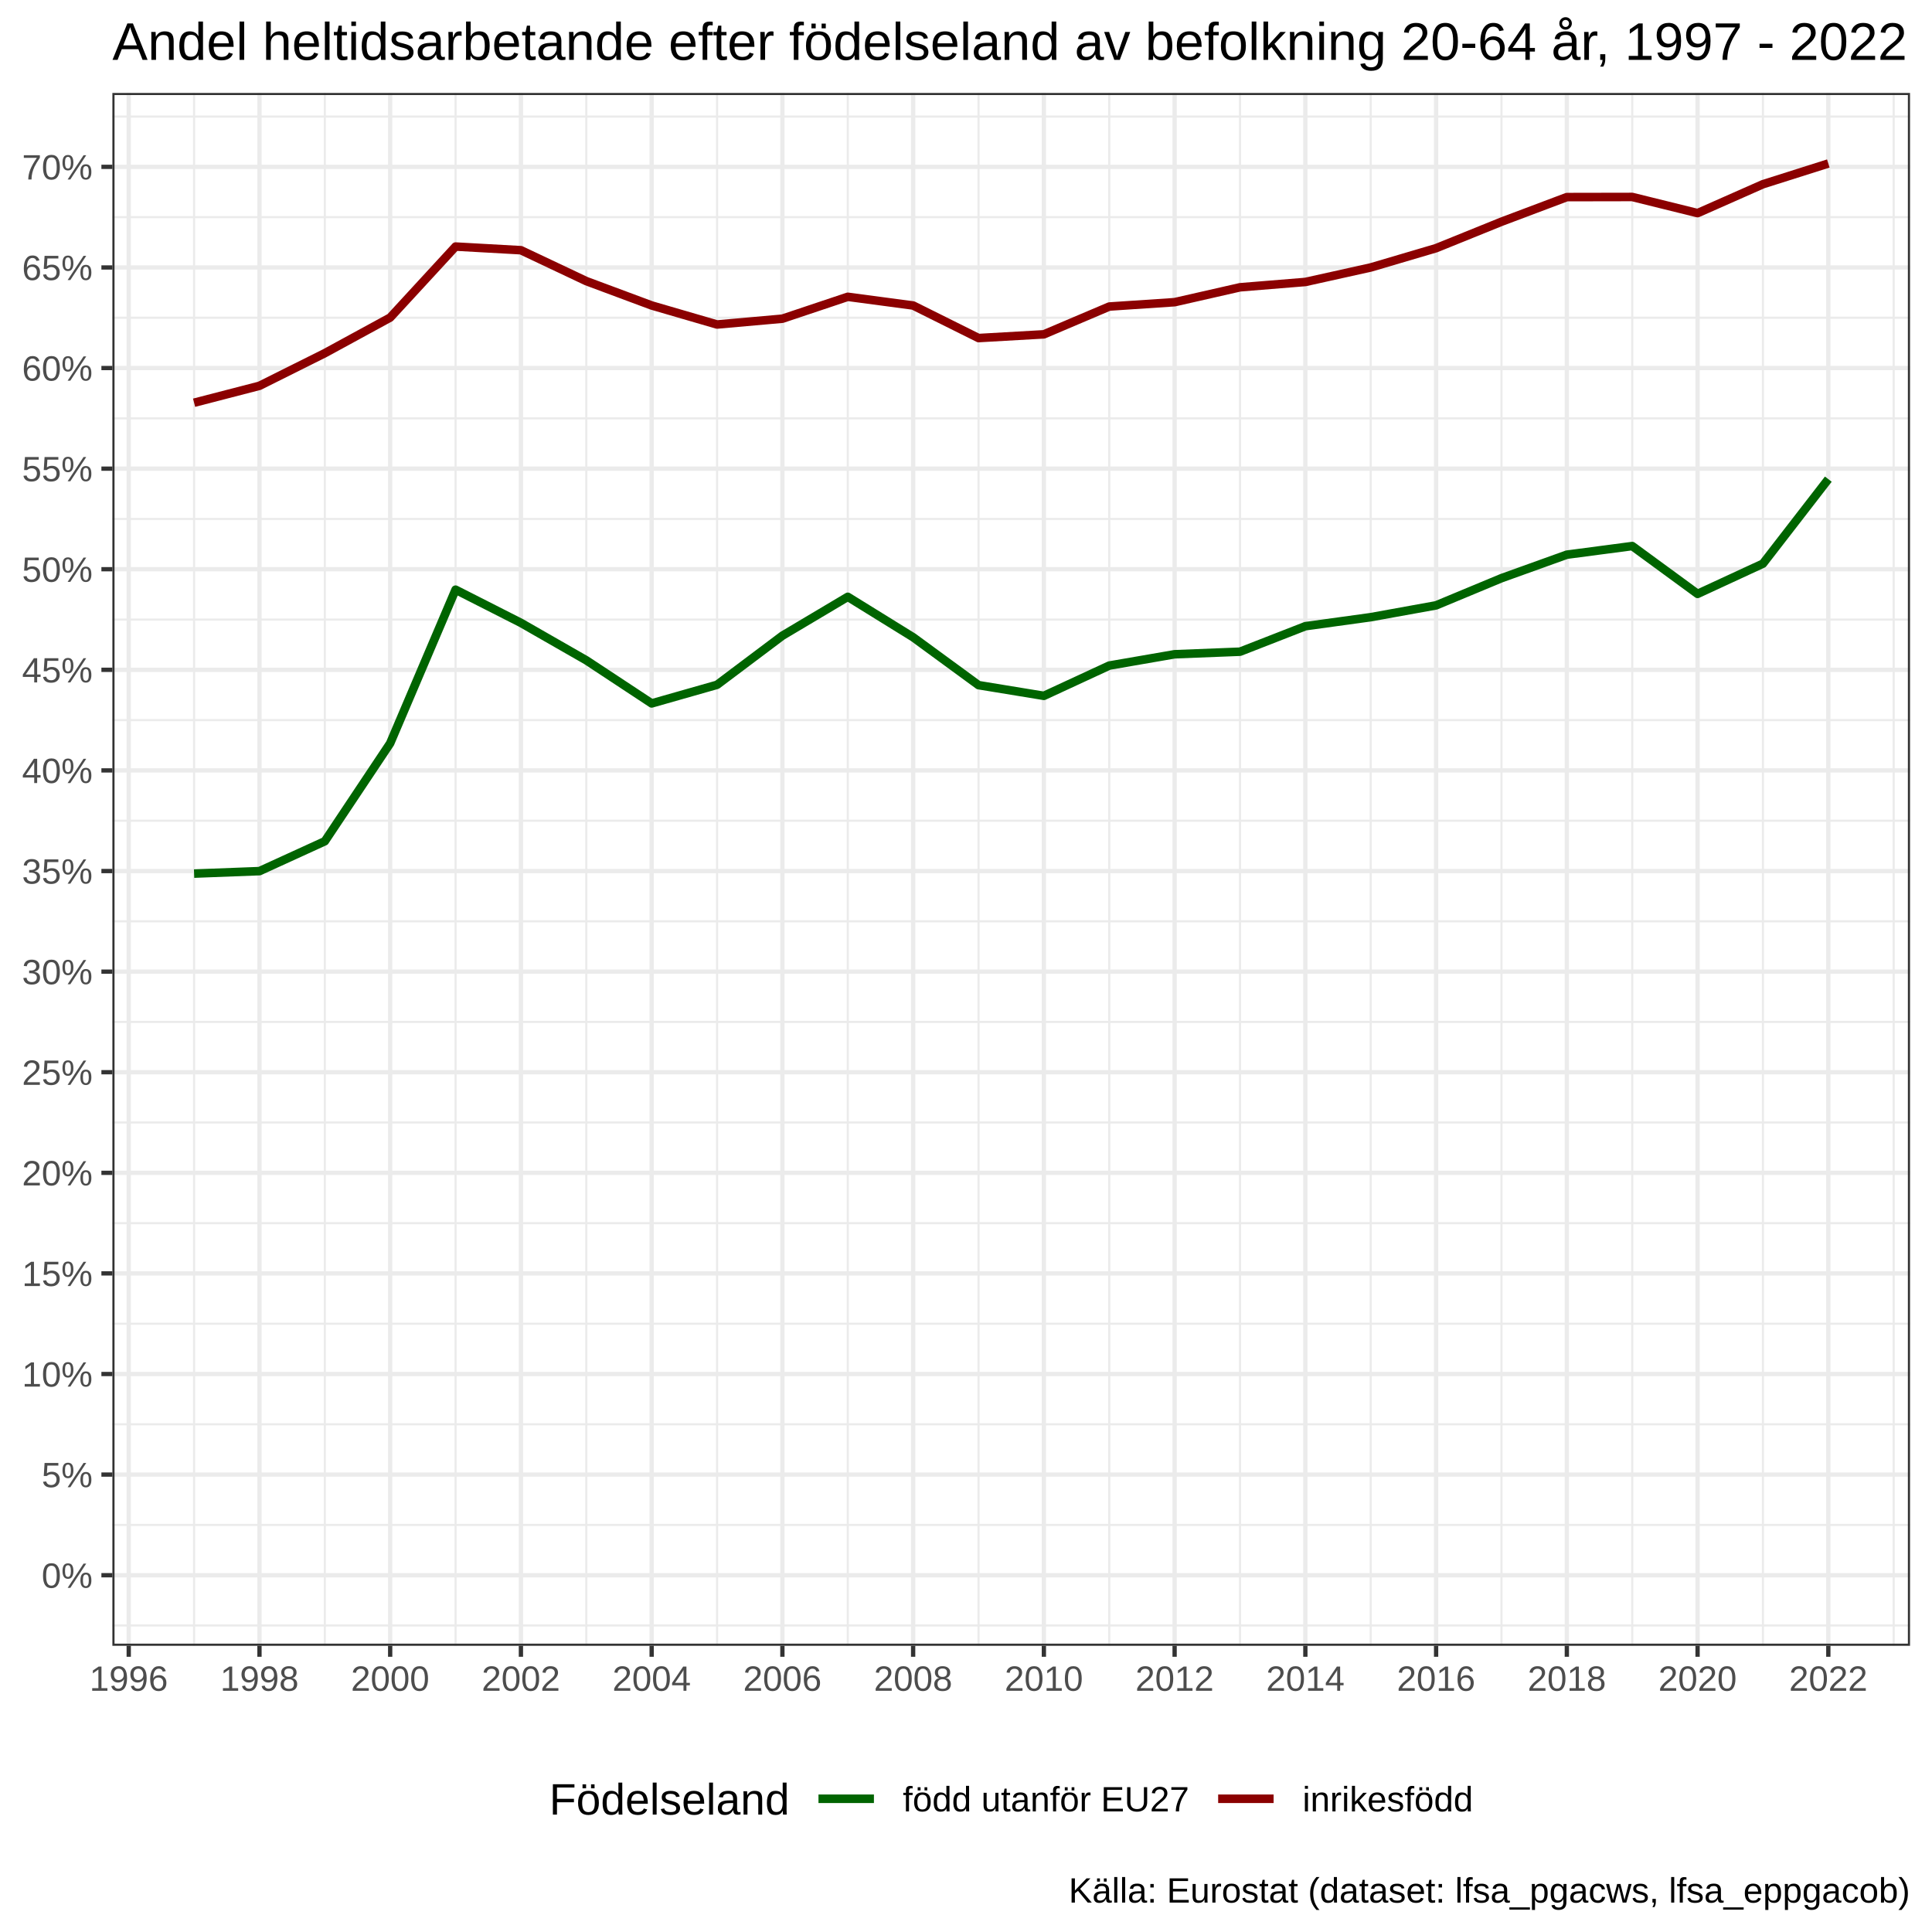
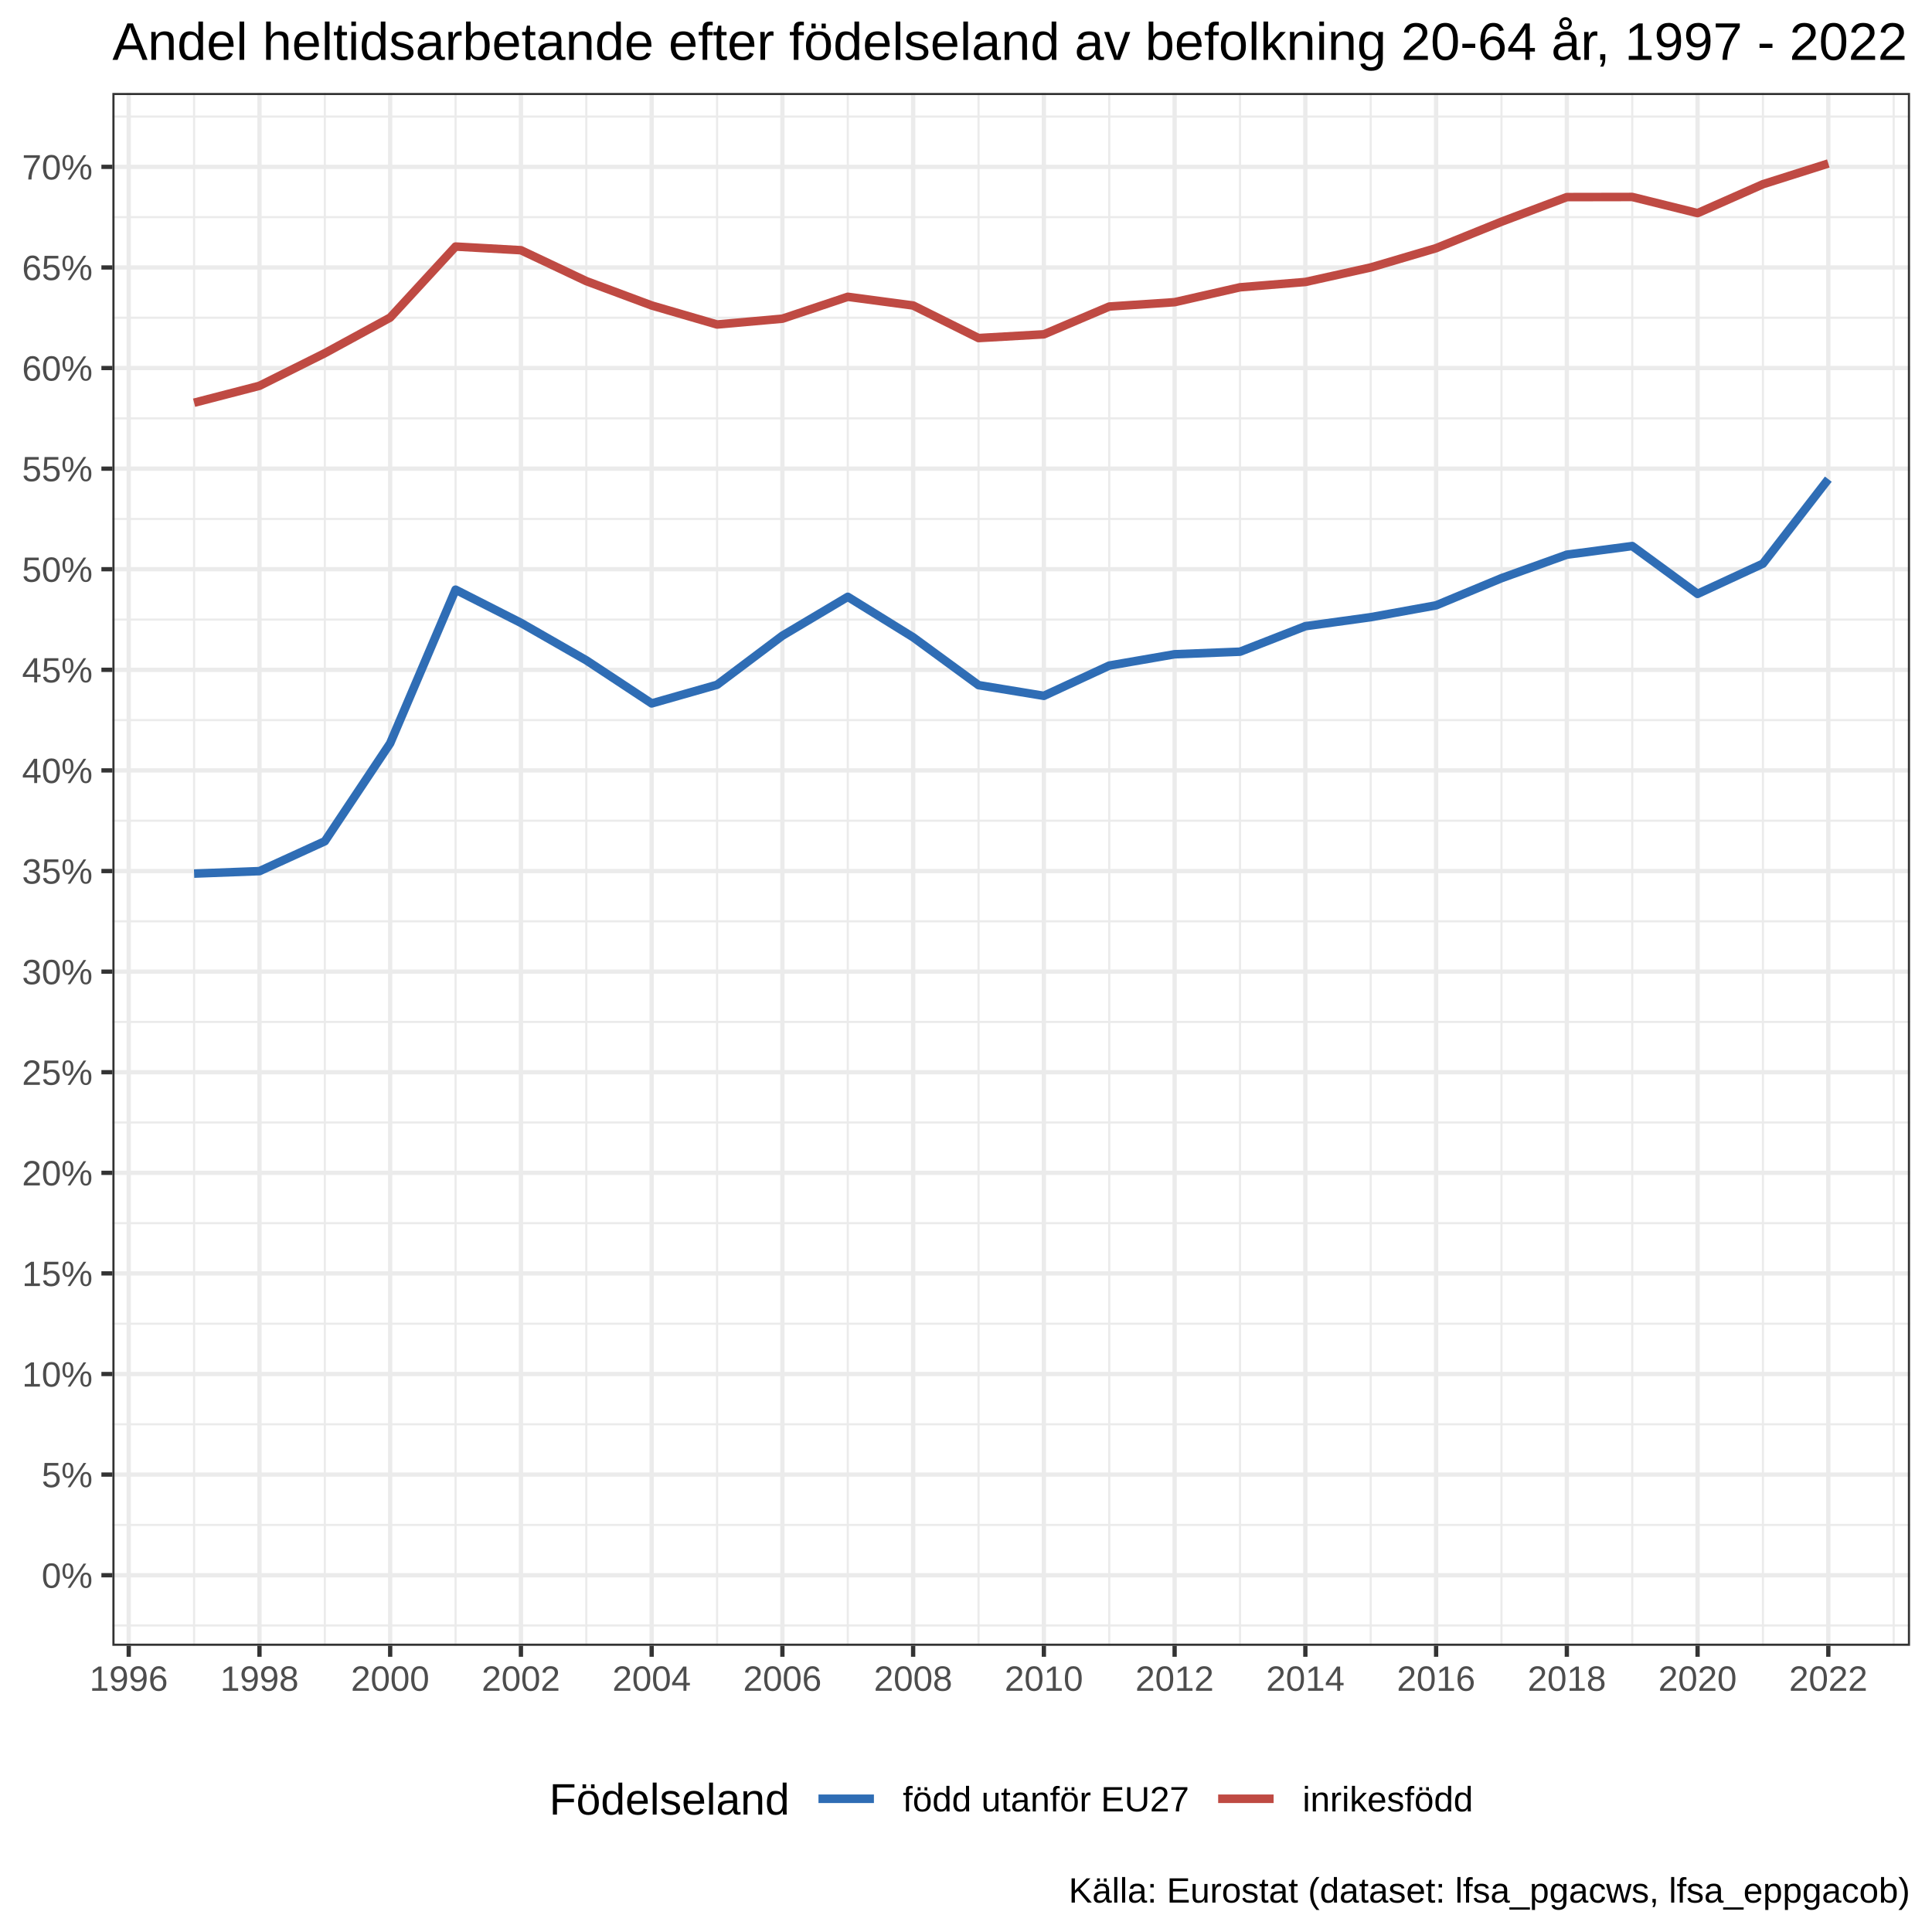
<svg xmlns="http://www.w3.org/2000/svg" class="svglite" width="481.89pt" height="481.89pt" viewBox="0 0 481.89 481.89">
  <defs>
    <style type="text/css">
    .svglite line, .svglite polyline, .svglite polygon, .svglite path, .svglite rect, .svglite circle {
      fill: none;
      stroke: #000000;
      stroke-linecap: round;
      stroke-linejoin: round;
      stroke-miterlimit: 10.00;
    }
    .svglite text {
      white-space: pre;
    }
  </style>
  </defs>
  <rect width="100%" height="100%" style="stroke: none; fill: #FFFFFF;" />
  <defs>
    <clipPath id="cpMC4wMHw0ODEuODl8MC4wMHw0ODEuODk=">
      <rect x="0.00" y="0.00" width="481.89" height="481.89" />
    </clipPath>
  </defs>
  <g clip-path="url(#cpMC4wMHw0ODEuODl8MC4wMHw0ODEuODk=)">
    <rect x="0.00" y="0" width="481.89" height="481.89" style="stroke-width: 1.07; stroke: #FFFFFF; fill: #FFFFFF;" />
  </g>
  <defs>
    <clipPath id="cpMjguMDN8NDc2LjQxfDIzLjE4fDQxMC41MA==">
      <rect x="28.03" y="23.18" width="448.38" height="387.32" />
    </clipPath>
  </defs>
  <g clip-path="url(#cpMjguMDN8NDc2LjQxfDIzLjE4fDQxMC41MA==)">
    <rect x="28.03" y="23.18" width="448.38" height="387.32" style="stroke-width: 1.07; stroke: none; fill: #FFFFFF;" />
    <polyline points="28.03,405.44 476.41,405.44 " style="stroke-width: 0.53; stroke: #EBEBEB; stroke-linecap: butt;" />
    <polyline points="28.03,380.35 476.41,380.35 " style="stroke-width: 0.53; stroke: #EBEBEB; stroke-linecap: butt;" />
    <polyline points="28.03,355.26 476.41,355.26 " style="stroke-width: 0.53; stroke: #EBEBEB; stroke-linecap: butt;" />
    <polyline points="28.03,330.17 476.41,330.17 " style="stroke-width: 0.53; stroke: #EBEBEB; stroke-linecap: butt;" />
    <polyline points="28.03,305.08 476.41,305.08 " style="stroke-width: 0.53; stroke: #EBEBEB; stroke-linecap: butt;" />
    <polyline points="28.03,279.98 476.41,279.98 " style="stroke-width: 0.53; stroke: #EBEBEB; stroke-linecap: butt;" />
    <polyline points="28.03,254.89 476.41,254.89 " style="stroke-width: 0.53; stroke: #EBEBEB; stroke-linecap: butt;" />
    <polyline points="28.03,229.80 476.41,229.80 " style="stroke-width: 0.53; stroke: #EBEBEB; stroke-linecap: butt;" />
    <polyline points="28.03,204.71 476.41,204.71 " style="stroke-width: 0.53; stroke: #EBEBEB; stroke-linecap: butt;" />
    <polyline points="28.03,179.62 476.41,179.62 " style="stroke-width: 0.53; stroke: #EBEBEB; stroke-linecap: butt;" />
    <polyline points="28.03,154.53 476.41,154.53 " style="stroke-width: 0.53; stroke: #EBEBEB; stroke-linecap: butt;" />
    <polyline points="28.03,129.44 476.41,129.44 " style="stroke-width: 0.53; stroke: #EBEBEB; stroke-linecap: butt;" />
    <polyline points="28.03,104.35 476.41,104.35 " style="stroke-width: 0.53; stroke: #EBEBEB; stroke-linecap: butt;" />
    <polyline points="28.03,79.25 476.41,79.25 " style="stroke-width: 0.53; stroke: #EBEBEB; stroke-linecap: butt;" />
    <polyline points="28.03,54.16 476.41,54.16 " style="stroke-width: 0.53; stroke: #EBEBEB; stroke-linecap: butt;" />
    <polyline points="28.03,29.07 476.41,29.07 " style="stroke-width: 0.53; stroke: #EBEBEB; stroke-linecap: butt;" />
    <polyline points="48.41,410.50 48.41,23.18 " style="stroke-width: 0.53; stroke: #EBEBEB; stroke-linecap: butt;" />
    <polyline points="81.02,410.50 81.02,23.18 " style="stroke-width: 0.53; stroke: #EBEBEB; stroke-linecap: butt;" />
    <polyline points="113.63,410.50 113.63,23.18 " style="stroke-width: 0.53; stroke: #EBEBEB; stroke-linecap: butt;" />
    <polyline points="146.24,410.50 146.24,23.18 " style="stroke-width: 0.53; stroke: #EBEBEB; stroke-linecap: butt;" />
    <polyline points="178.85,410.50 178.85,23.18 " style="stroke-width: 0.53; stroke: #EBEBEB; stroke-linecap: butt;" />
    <polyline points="211.46,410.50 211.46,23.18 " style="stroke-width: 0.53; stroke: #EBEBEB; stroke-linecap: butt;" />
    <polyline points="244.07,410.50 244.07,23.18 " style="stroke-width: 0.53; stroke: #EBEBEB; stroke-linecap: butt;" />
    <polyline points="276.68,410.50 276.68,23.18 " style="stroke-width: 0.53; stroke: #EBEBEB; stroke-linecap: butt;" />
    <polyline points="309.29,410.50 309.29,23.18 " style="stroke-width: 0.53; stroke: #EBEBEB; stroke-linecap: butt;" />
    <polyline points="341.90,410.50 341.90,23.18 " style="stroke-width: 0.53; stroke: #EBEBEB; stroke-linecap: butt;" />
    <polyline points="374.51,410.50 374.51,23.18 " style="stroke-width: 0.53; stroke: #EBEBEB; stroke-linecap: butt;" />
    <polyline points="407.12,410.50 407.12,23.18 " style="stroke-width: 0.53; stroke: #EBEBEB; stroke-linecap: butt;" />
    <polyline points="439.72,410.50 439.72,23.18 " style="stroke-width: 0.53; stroke: #EBEBEB; stroke-linecap: butt;" />
    <polyline points="472.33,410.50 472.33,23.18 " style="stroke-width: 0.53; stroke: #EBEBEB; stroke-linecap: butt;" />
    <polyline points="28.03,392.90 476.41,392.90 " style="stroke-width: 1.07; stroke: #EBEBEB; stroke-linecap: butt;" />
    <polyline points="28.03,367.80 476.41,367.80 " style="stroke-width: 1.07; stroke: #EBEBEB; stroke-linecap: butt;" />
    <polyline points="28.03,342.71 476.41,342.71 " style="stroke-width: 1.07; stroke: #EBEBEB; stroke-linecap: butt;" />
    <polyline points="28.03,317.62 476.41,317.62 " style="stroke-width: 1.07; stroke: #EBEBEB; stroke-linecap: butt;" />
    <polyline points="28.03,292.53 476.41,292.53 " style="stroke-width: 1.07; stroke: #EBEBEB; stroke-linecap: butt;" />
    <polyline points="28.03,267.44 476.41,267.44 " style="stroke-width: 1.07; stroke: #EBEBEB; stroke-linecap: butt;" />
    <polyline points="28.03,242.35 476.41,242.35 " style="stroke-width: 1.07; stroke: #EBEBEB; stroke-linecap: butt;" />
    <polyline points="28.03,217.26 476.41,217.26 " style="stroke-width: 1.07; stroke: #EBEBEB; stroke-linecap: butt;" />
    <polyline points="28.03,192.16 476.41,192.16 " style="stroke-width: 1.07; stroke: #EBEBEB; stroke-linecap: butt;" />
    <polyline points="28.03,167.07 476.41,167.07 " style="stroke-width: 1.07; stroke: #EBEBEB; stroke-linecap: butt;" />
    <polyline points="28.03,141.98 476.41,141.98 " style="stroke-width: 1.07; stroke: #EBEBEB; stroke-linecap: butt;" />
    <polyline points="28.03,116.89 476.41,116.89 " style="stroke-width: 1.07; stroke: #EBEBEB; stroke-linecap: butt;" />
    <polyline points="28.03,91.80 476.41,91.80 " style="stroke-width: 1.07; stroke: #EBEBEB; stroke-linecap: butt;" />
    <polyline points="28.03,66.71 476.41,66.71 " style="stroke-width: 1.07; stroke: #EBEBEB; stroke-linecap: butt;" />
    <polyline points="28.03,41.62 476.41,41.62 " style="stroke-width: 1.07; stroke: #EBEBEB; stroke-linecap: butt;" />
    <polyline points="32.11,410.50 32.11,23.18 " style="stroke-width: 1.07; stroke: #EBEBEB; stroke-linecap: butt;" />
    <polyline points="64.72,410.50 64.72,23.18 " style="stroke-width: 1.07; stroke: #EBEBEB; stroke-linecap: butt;" />
    <polyline points="97.32,410.50 97.32,23.18 " style="stroke-width: 1.07; stroke: #EBEBEB; stroke-linecap: butt;" />
    <polyline points="129.93,410.50 129.93,23.18 " style="stroke-width: 1.07; stroke: #EBEBEB; stroke-linecap: butt;" />
    <polyline points="162.54,410.50 162.54,23.18 " style="stroke-width: 1.07; stroke: #EBEBEB; stroke-linecap: butt;" />
    <polyline points="195.15,410.50 195.15,23.18 " style="stroke-width: 1.07; stroke: #EBEBEB; stroke-linecap: butt;" />
    <polyline points="227.76,410.50 227.76,23.18 " style="stroke-width: 1.07; stroke: #EBEBEB; stroke-linecap: butt;" />
    <polyline points="260.37,410.50 260.37,23.18 " style="stroke-width: 1.07; stroke: #EBEBEB; stroke-linecap: butt;" />
    <polyline points="292.98,410.50 292.98,23.18 " style="stroke-width: 1.07; stroke: #EBEBEB; stroke-linecap: butt;" />
    <polyline points="325.59,410.50 325.59,23.18 " style="stroke-width: 1.07; stroke: #EBEBEB; stroke-linecap: butt;" />
    <polyline points="358.20,410.50 358.20,23.18 " style="stroke-width: 1.07; stroke: #EBEBEB; stroke-linecap: butt;" />
    <polyline points="390.81,410.50 390.81,23.18 " style="stroke-width: 1.07; stroke: #EBEBEB; stroke-linecap: butt;" />
    <polyline points="423.42,410.50 423.42,23.18 " style="stroke-width: 1.07; stroke: #EBEBEB; stroke-linecap: butt;" />
    <polyline points="456.03,410.50 456.03,23.18 " style="stroke-width: 1.07; stroke: #EBEBEB; stroke-linecap: butt;" />
-     <polyline points="48.41,217.90 64.72,217.28 81.02,209.83 97.32,185.39 113.63,147.08 129.93,155.36 146.24,164.70 162.54,175.45 178.85,170.81 195.15,158.56 211.46,148.86 227.76,158.95 244.07,170.89 260.37,173.56 276.68,166.01 292.98,163.19 309.29,162.55 325.59,156.19 341.90,153.94 358.20,150.99 374.51,144.21 390.81,138.35 407.12,136.20 423.42,148.13 439.72,140.59 456.03,119.51 " style="stroke-width: 2.13; stroke: #006400; stroke-linecap: butt;" />
-     <polyline points="48.41,100.45 64.72,96.23 81.02,88.09 97.32,79.21 113.63,61.50 129.93,62.41 146.24,70.12 162.54,76.19 178.85,80.94 195.15,79.49 211.46,74.03 227.76,76.20 244.07,84.32 260.37,83.39 276.68,76.46 292.98,75.37 309.29,71.66 325.59,70.33 341.90,66.71 358.20,61.90 374.51,55.30 390.81,49.16 407.12,49.13 423.42,53.16 439.72,45.95 456.03,40.78 " style="stroke-width: 2.13; stroke: #8B0000; stroke-linecap: butt;" />
+     <polyline points="48.41,217.90 64.72,217.28 81.02,209.83 97.32,185.39 113.63,147.08 129.93,155.36 146.24,164.70 162.54,175.45 178.85,170.81 195.15,158.56 211.46,148.86 227.76,158.95 244.07,170.89 260.37,173.56 276.68,166.01 292.98,163.19 309.29,162.55 325.59,156.19 341.90,153.94 358.20,150.99 374.51,144.21 390.81,138.35 407.12,136.20 423.42,148.13 439.72,140.59 456.03,119.51 " style="stroke-width: 2.13; stroke: #2f6db5; stroke-linecap: butt;" />
+     <polyline points="48.41,100.45 64.72,96.23 81.02,88.09 97.32,79.21 113.63,61.50 129.93,62.41 146.24,70.12 162.54,76.19 178.85,80.94 195.15,79.49 211.46,74.03 227.76,76.20 244.07,84.32 260.37,83.39 276.68,76.46 292.98,75.37 309.29,71.66 325.59,70.33 341.90,66.71 358.20,61.90 374.51,55.30 390.81,49.16 407.12,49.13 423.42,53.16 439.72,45.95 456.03,40.78 " style="stroke-width: 2.13; stroke: #bf4a43; stroke-linecap: butt;" />
    <rect x="28.03" y="23.18" width="448.38" height="387.32" style="stroke-width: 1.07; stroke: #333333;" />
  </g>
  <g clip-path="url(#cpMC4wMHw0ODEuODl8MC4wMHw0ODEuODk=)">
    <text x="23.10" y="396.05" text-anchor="end" style="font-size: 8.80px;fill: #4D4D4D; font-family: &quot;Arial&quot;;" textLength="12.72px" lengthAdjust="spacingAndGlyphs">0%</text>
    <text x="23.10" y="370.95" text-anchor="end" style="font-size: 8.80px;fill: #4D4D4D; font-family: &quot;Arial&quot;;" textLength="12.72px" lengthAdjust="spacingAndGlyphs">5%</text>
    <text x="23.10" y="345.86" text-anchor="end" style="font-size: 8.80px;fill: #4D4D4D; font-family: &quot;Arial&quot;;" textLength="17.62px" lengthAdjust="spacingAndGlyphs">10%</text>
    <text x="23.10" y="320.77" text-anchor="end" style="font-size: 8.80px;fill: #4D4D4D; font-family: &quot;Arial&quot;;" textLength="17.62px" lengthAdjust="spacingAndGlyphs">15%</text>
    <text x="23.10" y="295.68" text-anchor="end" style="font-size: 8.80px;fill: #4D4D4D; font-family: &quot;Arial&quot;;" textLength="17.62px" lengthAdjust="spacingAndGlyphs">20%</text>
    <text x="23.10" y="270.59" text-anchor="end" style="font-size: 8.80px;fill: #4D4D4D; font-family: &quot;Arial&quot;;" textLength="17.62px" lengthAdjust="spacingAndGlyphs">25%</text>
    <text x="23.10" y="245.50" text-anchor="end" style="font-size: 8.80px;fill: #4D4D4D; font-family: &quot;Arial&quot;;" textLength="17.62px" lengthAdjust="spacingAndGlyphs">30%</text>
    <text x="23.10" y="220.41" text-anchor="end" style="font-size: 8.80px;fill: #4D4D4D; font-family: &quot;Arial&quot;;" textLength="17.62px" lengthAdjust="spacingAndGlyphs">35%</text>
    <text x="23.10" y="195.31" text-anchor="end" style="font-size: 8.80px;fill: #4D4D4D; font-family: &quot;Arial&quot;;" textLength="17.62px" lengthAdjust="spacingAndGlyphs">40%</text>
    <text x="23.10" y="170.22" text-anchor="end" style="font-size: 8.80px;fill: #4D4D4D; font-family: &quot;Arial&quot;;" textLength="17.62px" lengthAdjust="spacingAndGlyphs">45%</text>
    <text x="23.10" y="145.13" text-anchor="end" style="font-size: 8.80px;fill: #4D4D4D; font-family: &quot;Arial&quot;;" textLength="17.62px" lengthAdjust="spacingAndGlyphs">50%</text>
    <text x="23.10" y="120.04" text-anchor="end" style="font-size: 8.80px;fill: #4D4D4D; font-family: &quot;Arial&quot;;" textLength="17.62px" lengthAdjust="spacingAndGlyphs">55%</text>
    <text x="23.10" y="94.95" text-anchor="end" style="font-size: 8.80px;fill: #4D4D4D; font-family: &quot;Arial&quot;;" textLength="17.62px" lengthAdjust="spacingAndGlyphs">60%</text>
    <text x="23.10" y="69.86" text-anchor="end" style="font-size: 8.80px;fill: #4D4D4D; font-family: &quot;Arial&quot;;" textLength="17.62px" lengthAdjust="spacingAndGlyphs">65%</text>
    <text x="23.10" y="44.77" text-anchor="end" style="font-size: 8.80px;fill: #4D4D4D; font-family: &quot;Arial&quot;;" textLength="17.62px" lengthAdjust="spacingAndGlyphs">70%</text>
    <polyline points="25.29,392.90 28.03,392.90 " style="stroke-width: 1.07; stroke: #333333; stroke-linecap: butt;" />
    <polyline points="25.29,367.80 28.03,367.80 " style="stroke-width: 1.07; stroke: #333333; stroke-linecap: butt;" />
    <polyline points="25.29,342.71 28.03,342.71 " style="stroke-width: 1.07; stroke: #333333; stroke-linecap: butt;" />
    <polyline points="25.29,317.62 28.03,317.62 " style="stroke-width: 1.07; stroke: #333333; stroke-linecap: butt;" />
    <polyline points="25.29,292.53 28.03,292.53 " style="stroke-width: 1.07; stroke: #333333; stroke-linecap: butt;" />
    <polyline points="25.29,267.44 28.03,267.44 " style="stroke-width: 1.07; stroke: #333333; stroke-linecap: butt;" />
    <polyline points="25.29,242.35 28.03,242.35 " style="stroke-width: 1.07; stroke: #333333; stroke-linecap: butt;" />
    <polyline points="25.29,217.26 28.03,217.26 " style="stroke-width: 1.07; stroke: #333333; stroke-linecap: butt;" />
    <polyline points="25.29,192.16 28.03,192.16 " style="stroke-width: 1.07; stroke: #333333; stroke-linecap: butt;" />
    <polyline points="25.29,167.07 28.03,167.07 " style="stroke-width: 1.07; stroke: #333333; stroke-linecap: butt;" />
    <polyline points="25.29,141.98 28.03,141.98 " style="stroke-width: 1.07; stroke: #333333; stroke-linecap: butt;" />
    <polyline points="25.29,116.89 28.03,116.89 " style="stroke-width: 1.07; stroke: #333333; stroke-linecap: butt;" />
    <polyline points="25.29,91.80 28.03,91.80 " style="stroke-width: 1.07; stroke: #333333; stroke-linecap: butt;" />
    <polyline points="25.29,66.71 28.03,66.71 " style="stroke-width: 1.07; stroke: #333333; stroke-linecap: butt;" />
    <polyline points="25.29,41.62 28.03,41.62 " style="stroke-width: 1.07; stroke: #333333; stroke-linecap: butt;" />
    <polyline points="32.11,413.24 32.11,410.50 " style="stroke-width: 1.07; stroke: #333333; stroke-linecap: butt;" />
    <polyline points="64.72,413.24 64.72,410.50 " style="stroke-width: 1.07; stroke: #333333; stroke-linecap: butt;" />
    <polyline points="97.32,413.24 97.32,410.50 " style="stroke-width: 1.07; stroke: #333333; stroke-linecap: butt;" />
    <polyline points="129.93,413.24 129.93,410.50 " style="stroke-width: 1.07; stroke: #333333; stroke-linecap: butt;" />
    <polyline points="162.54,413.24 162.54,410.50 " style="stroke-width: 1.07; stroke: #333333; stroke-linecap: butt;" />
    <polyline points="195.15,413.24 195.15,410.50 " style="stroke-width: 1.07; stroke: #333333; stroke-linecap: butt;" />
    <polyline points="227.76,413.24 227.76,410.50 " style="stroke-width: 1.07; stroke: #333333; stroke-linecap: butt;" />
    <polyline points="260.37,413.24 260.37,410.50 " style="stroke-width: 1.07; stroke: #333333; stroke-linecap: butt;" />
    <polyline points="292.98,413.24 292.98,410.50 " style="stroke-width: 1.07; stroke: #333333; stroke-linecap: butt;" />
    <polyline points="325.59,413.24 325.59,410.50 " style="stroke-width: 1.07; stroke: #333333; stroke-linecap: butt;" />
    <polyline points="358.20,413.24 358.20,410.50 " style="stroke-width: 1.07; stroke: #333333; stroke-linecap: butt;" />
    <polyline points="390.81,413.24 390.81,410.50 " style="stroke-width: 1.07; stroke: #333333; stroke-linecap: butt;" />
    <polyline points="423.42,413.24 423.42,410.50 " style="stroke-width: 1.07; stroke: #333333; stroke-linecap: butt;" />
    <polyline points="456.03,413.24 456.03,410.50 " style="stroke-width: 1.07; stroke: #333333; stroke-linecap: butt;" />
    <text x="32.11" y="421.73" text-anchor="middle" style="font-size: 8.80px;fill: #4D4D4D; font-family: &quot;Arial&quot;;" textLength="19.58px" lengthAdjust="spacingAndGlyphs">1996</text>
    <text x="64.72" y="421.73" text-anchor="middle" style="font-size: 8.80px;fill: #4D4D4D; font-family: &quot;Arial&quot;;" textLength="19.58px" lengthAdjust="spacingAndGlyphs">1998</text>
    <text x="97.32" y="421.73" text-anchor="middle" style="font-size: 8.80px;fill: #4D4D4D; font-family: &quot;Arial&quot;;" textLength="19.58px" lengthAdjust="spacingAndGlyphs">2000</text>
    <text x="129.93" y="421.73" text-anchor="middle" style="font-size: 8.80px;fill: #4D4D4D; font-family: &quot;Arial&quot;;" textLength="19.58px" lengthAdjust="spacingAndGlyphs">2002</text>
    <text x="162.54" y="421.73" text-anchor="middle" style="font-size: 8.80px;fill: #4D4D4D; font-family: &quot;Arial&quot;;" textLength="19.58px" lengthAdjust="spacingAndGlyphs">2004</text>
    <text x="195.15" y="421.73" text-anchor="middle" style="font-size: 8.80px;fill: #4D4D4D; font-family: &quot;Arial&quot;;" textLength="19.58px" lengthAdjust="spacingAndGlyphs">2006</text>
    <text x="227.76" y="421.73" text-anchor="middle" style="font-size: 8.80px;fill: #4D4D4D; font-family: &quot;Arial&quot;;" textLength="19.58px" lengthAdjust="spacingAndGlyphs">2008</text>
    <text x="260.37" y="421.73" text-anchor="middle" style="font-size: 8.80px;fill: #4D4D4D; font-family: &quot;Arial&quot;;" textLength="19.58px" lengthAdjust="spacingAndGlyphs">2010</text>
    <text x="292.98" y="421.73" text-anchor="middle" style="font-size: 8.80px;fill: #4D4D4D; font-family: &quot;Arial&quot;;" textLength="19.58px" lengthAdjust="spacingAndGlyphs">2012</text>
    <text x="325.59" y="421.73" text-anchor="middle" style="font-size: 8.80px;fill: #4D4D4D; font-family: &quot;Arial&quot;;" textLength="19.58px" lengthAdjust="spacingAndGlyphs">2014</text>
    <text x="358.20" y="421.73" text-anchor="middle" style="font-size: 8.80px;fill: #4D4D4D; font-family: &quot;Arial&quot;;" textLength="19.58px" lengthAdjust="spacingAndGlyphs">2016</text>
    <text x="390.81" y="421.73" text-anchor="middle" style="font-size: 8.80px;fill: #4D4D4D; font-family: &quot;Arial&quot;;" textLength="19.58px" lengthAdjust="spacingAndGlyphs">2018</text>
    <text x="423.42" y="421.73" text-anchor="middle" style="font-size: 8.80px;fill: #4D4D4D; font-family: &quot;Arial&quot;;" textLength="19.58px" lengthAdjust="spacingAndGlyphs">2020</text>
    <text x="456.03" y="421.73" text-anchor="middle" style="font-size: 8.80px;fill: #4D4D4D; font-family: &quot;Arial&quot;;" textLength="19.58px" lengthAdjust="spacingAndGlyphs">2022</text>
    <rect x="131.53" y="434.54" width="241.39" height="28.24" style="stroke-width: 1.07; stroke: none; fill: #FFFFFF;" />
    <text x="137.00" y="452.60" style="font-size: 11.00px; font-family: &quot;Arial&quot;;" textLength="59.94px" lengthAdjust="spacingAndGlyphs">Födelseland</text>
    <rect x="202.42" y="440.02" width="17.28" height="17.28" style="stroke-width: 1.07; stroke: none; fill: #FFFFFF;" />
-     <line x1="204.15" y1="448.66" x2="217.98" y2="448.66" style="stroke-width: 2.13; stroke: #006400; stroke-linecap: butt;" />
+     <line x1="204.15" y1="448.66" x2="217.98" y2="448.66" style="stroke-width: 2.13; stroke: #2f6db5; stroke-linecap: butt;" />
    <rect x="302.12" y="440.02" width="17.28" height="17.28" style="stroke-width: 1.07; stroke: none; fill: #FFFFFF;" />
-     <line x1="303.84" y1="448.66" x2="317.67" y2="448.66" style="stroke-width: 2.13; stroke: #8B0000; stroke-linecap: butt;" />
+     <line x1="303.84" y1="448.66" x2="317.67" y2="448.66" style="stroke-width: 2.13; stroke: #bf4a43; stroke-linecap: butt;" />
    <text x="225.18" y="451.81" style="font-size: 8.80px; font-family: &quot;Arial&quot;;" textLength="71.45px" lengthAdjust="spacingAndGlyphs">född utanför EU27</text>
    <text x="324.88" y="451.81" style="font-size: 8.80px; font-family: &quot;Arial&quot;;" textLength="42.56px" lengthAdjust="spacingAndGlyphs">inrikesfödd</text>
    <text x="28.03" y="14.93" style="font-size: 13.20px; font-family: &quot;Arial&quot;;" textLength="447.37px" lengthAdjust="spacingAndGlyphs">Andel heltidsarbetande efter födelseland av befolkning 20-64 år, 1997 - 2022</text>
    <text x="476.41" y="474.56" text-anchor="end" style="font-size: 8.80px; font-family: &quot;Arial&quot;;" textLength="209.91px" lengthAdjust="spacingAndGlyphs">Källa: Eurostat (dataset: lfsa_pgacws, lfsa_eppgacob)</text>
  </g>
</svg>
